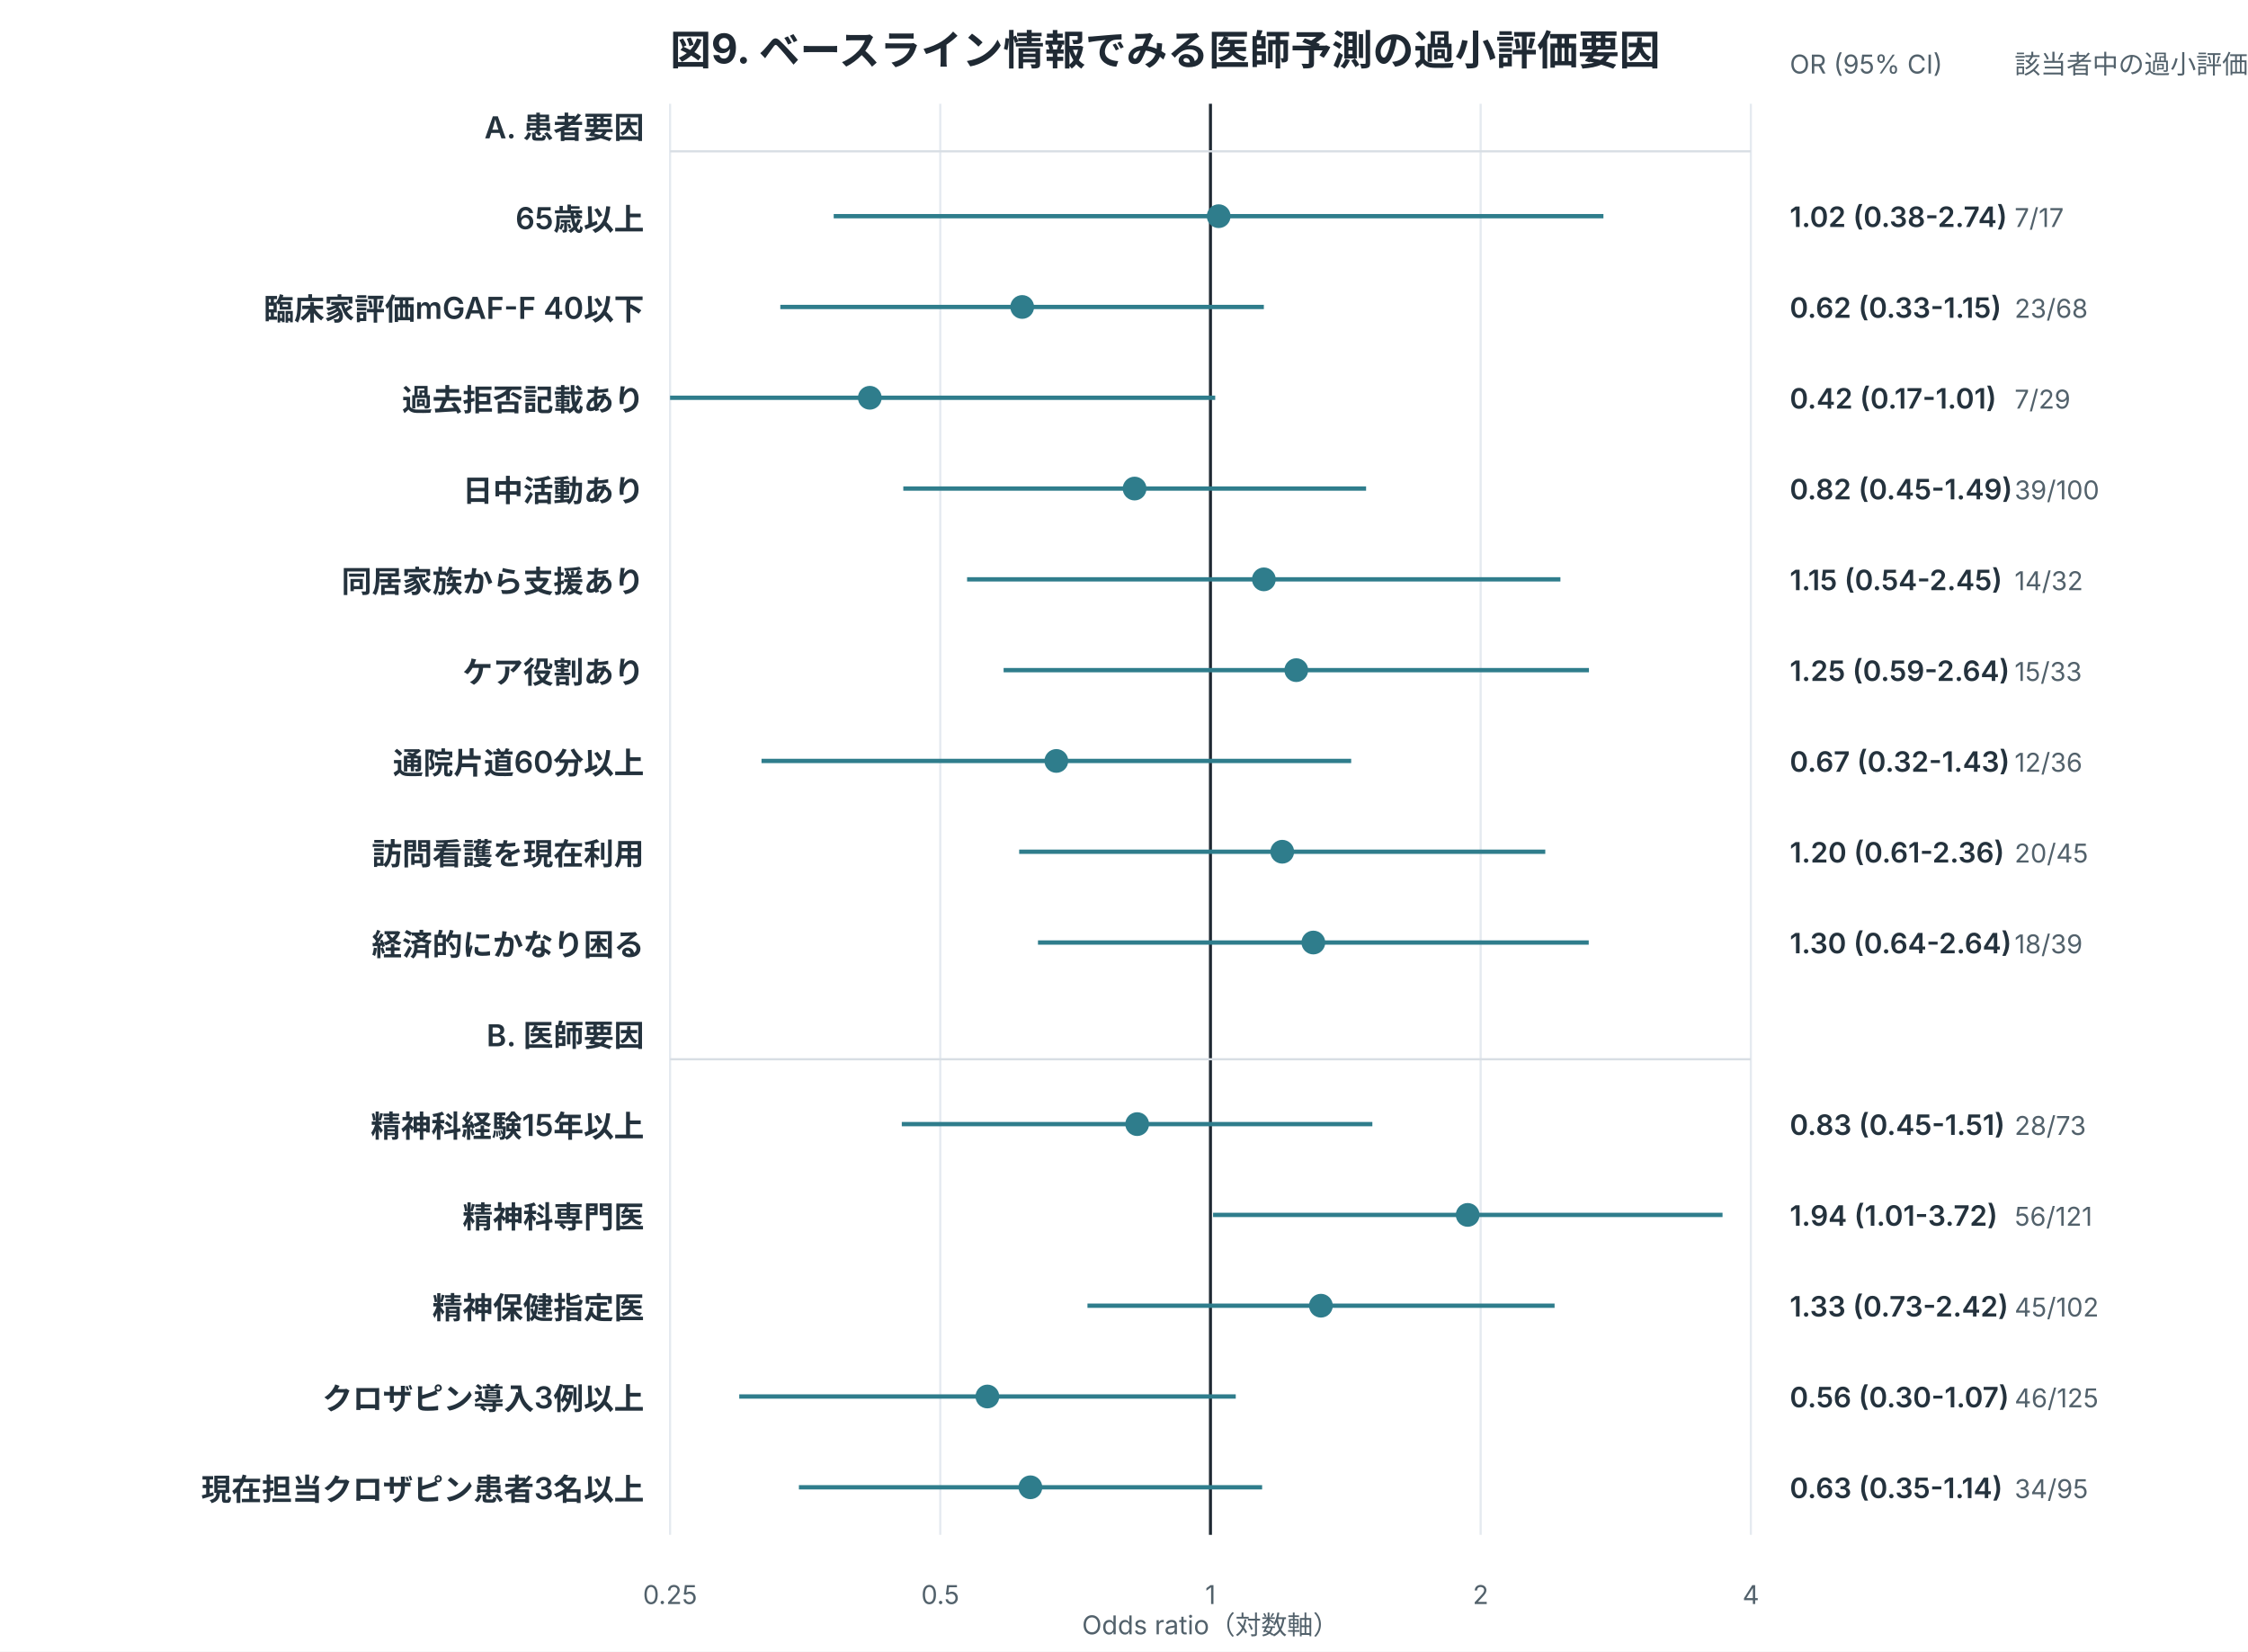
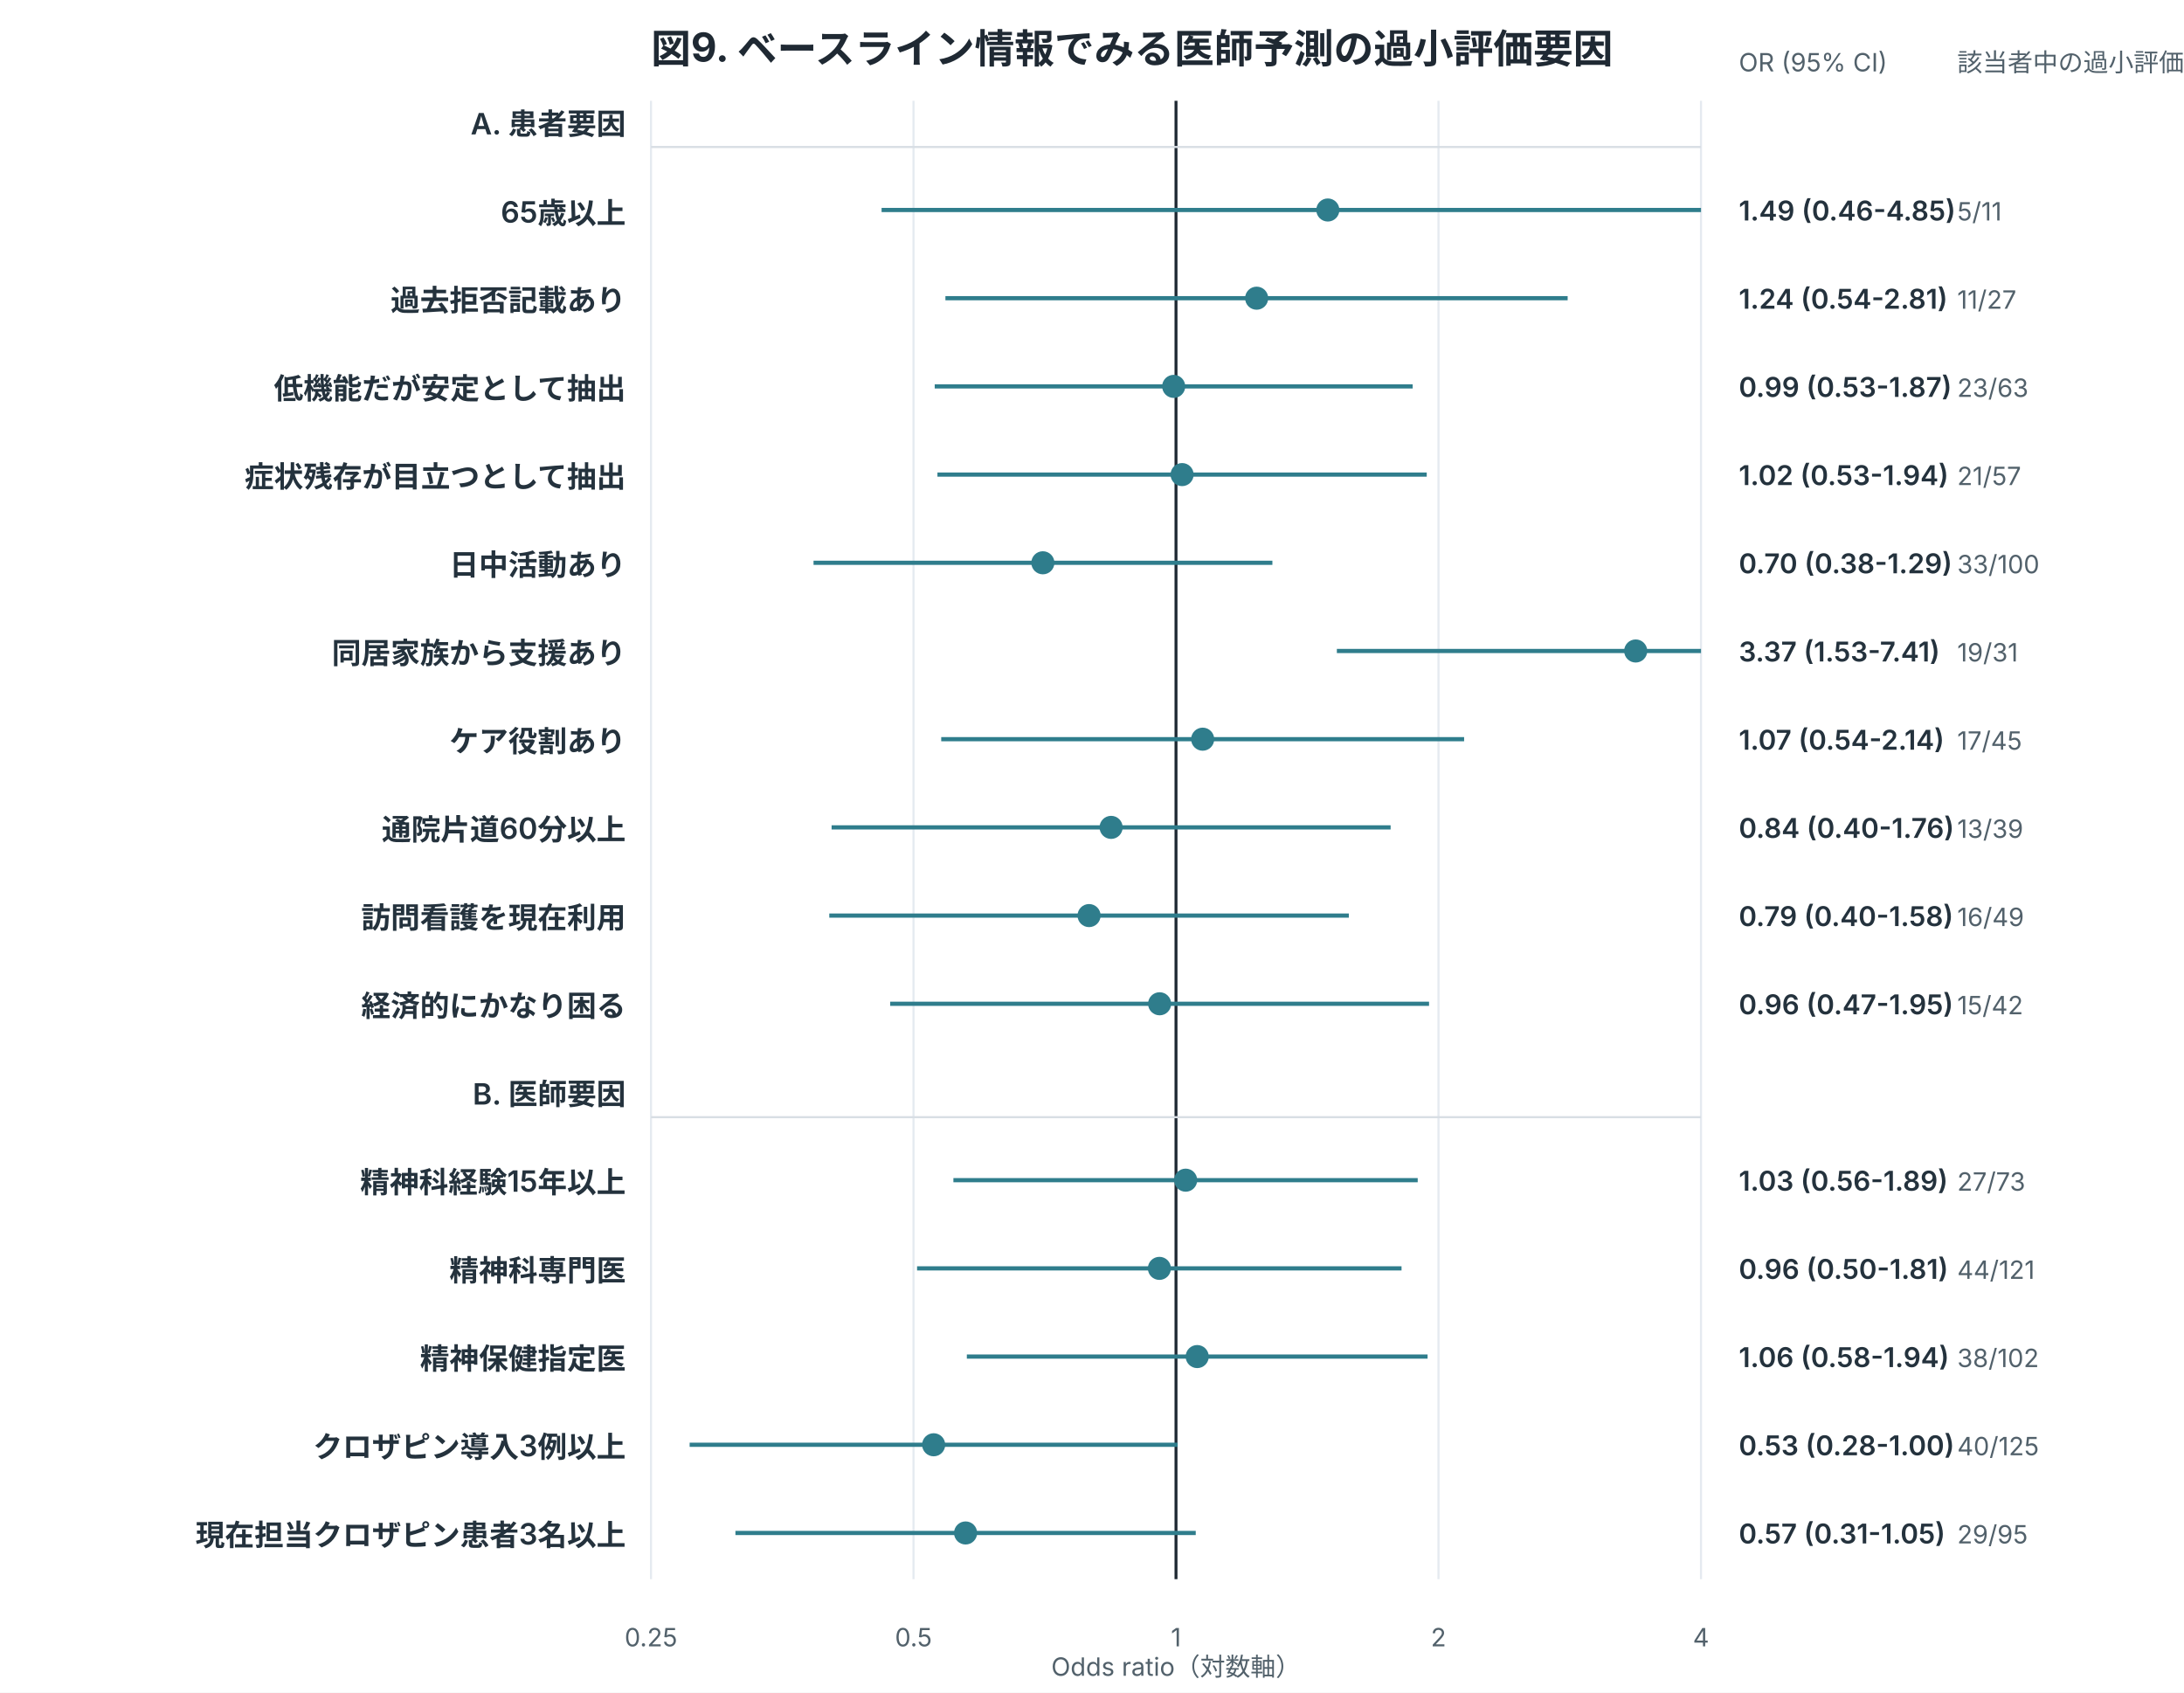
- <svg xmlns="http://www.w3.org/2000/svg" width="1040" height="764" viewBox="0 0 1040 764" role="img">
+ <svg xmlns="http://www.w3.org/2000/svg" width="1040" height="806" viewBox="0 0 1040 806" role="img">
  <style>
.title{font:700 19px -apple-system,BlinkMacSystemFont,"Segoe UI",sans-serif;fill:#1f2933}
.label{font:600 14px -apple-system,BlinkMacSystemFont,"Segoe UI",sans-serif;fill:#24323d}
.num{font:600 13px -apple-system,BlinkMacSystemFont,"Segoe UI",sans-serif;fill:#24323d}
.axis,.legend,.note{font:12px -apple-system,BlinkMacSystemFont,"Segoe UI",sans-serif;fill:#52616b}
.inside{font:700 13px -apple-system,BlinkMacSystemFont,"Segoe UI",sans-serif;fill:white}
.big{font:700 34px -apple-system,BlinkMacSystemFont,"Segoe UI",sans-serif;fill:#1f2933}
</style>
  <rect width="100%" height="100%" fill="white" />
  <text x="310" y="30" class="title">図9. ベースライン情報でみる医師予測の過小評価要因</text>
-   <line x1="310.0" y1="48" x2="310.0" y2="710" stroke="#e5eaf0" stroke-width="1" />
-   <text x="310.0" y="742" text-anchor="middle" class="axis">0.25</text>
-   <line x1="435.0" y1="48" x2="435.0" y2="710" stroke="#e5eaf0" stroke-width="1" />
-   <text x="435.0" y="742" text-anchor="middle" class="axis">0.5</text>
-   <line x1="560.0" y1="48" x2="560.0" y2="710" stroke="#1f2933" stroke-width="1.4" />
-   <text x="560.0" y="742" text-anchor="middle" class="axis">1</text>
-   <line x1="685.0" y1="48" x2="685.0" y2="710" stroke="#e5eaf0" stroke-width="1" />
-   <text x="685.0" y="742" text-anchor="middle" class="axis">2</text>
-   <line x1="810.0" y1="48" x2="810.0" y2="710" stroke="#e5eaf0" stroke-width="1" />
-   <text x="810.0" y="742" text-anchor="middle" class="axis">4</text>
+   <line x1="310.0" y1="48" x2="310.0" y2="752" stroke="#e5eaf0" stroke-width="1" />
+   <text x="310.0" y="784" text-anchor="middle" class="axis">0.25</text>
+   <line x1="435.0" y1="48" x2="435.0" y2="752" stroke="#e5eaf0" stroke-width="1" />
+   <text x="435.0" y="784" text-anchor="middle" class="axis">0.5</text>
+   <line x1="560.0" y1="48" x2="560.0" y2="752" stroke="#1f2933" stroke-width="1.4" />
+   <text x="560.0" y="784" text-anchor="middle" class="axis">1</text>
+   <line x1="685.0" y1="48" x2="685.0" y2="752" stroke="#e5eaf0" stroke-width="1" />
+   <text x="685.0" y="784" text-anchor="middle" class="axis">2</text>
+   <line x1="810.0" y1="48" x2="810.0" y2="752" stroke="#e5eaf0" stroke-width="1" />
+   <text x="810.0" y="784" text-anchor="middle" class="axis">4</text>
  <text x="298" y="64" text-anchor="end" class="label">A. 患者要因</text>
  <line x1="310" y1="70" x2="810" y2="70" stroke="#d8dee4" />
  <text x="298" y="106" text-anchor="end" class="label">65歳以上</text>
-   <line x1="385.7" y1="100" x2="741.8" y2="100" stroke="#2f7d8c" stroke-width="2" />
-   <circle cx="563.8" cy="100" r="5.5" fill="#2f7d8c" />
-   <text x="828" y="105" class="num">1.02 (0.38-2.74)</text>
-   <text x="932" y="105" class="axis">7/17</text>
-   <text x="298" y="148" text-anchor="end" class="label">臨床家評価mGAF-F 40以下</text>
-   <line x1="361.0" y1="142" x2="584.7" y2="142" stroke="#2f7d8c" stroke-width="2" />
-   <circle cx="472.9" cy="142" r="5.5" fill="#2f7d8c" />
-   <text x="828" y="147" class="num">0.62 (0.33-1.15)</text>
-   <text x="932" y="147" class="axis">23/68</text>
-   <text x="298" y="190" text-anchor="end" class="label">過去拒否記載あり</text>
-   <line x1="310.0" y1="184" x2="562.2" y2="184" stroke="#2f7d8c" stroke-width="2" />
-   <circle cx="402.4" cy="184" r="5.5" fill="#2f7d8c" />
-   <text x="828" y="189" class="num">0.42 (0.17-1.01)</text>
-   <text x="932" y="189" class="axis">7/29</text>
-   <text x="298" y="232" text-anchor="end" class="label">日中活動あり</text>
-   <line x1="417.9" y1="226" x2="632.0" y2="226" stroke="#2f7d8c" stroke-width="2" />
-   <circle cx="524.9" cy="226" r="5.5" fill="#2f7d8c" />
-   <text x="828" y="231" class="num">0.82 (0.45-1.49)</text>
-   <text x="932" y="231" class="axis">39/100</text>
-   <text x="298" y="274" text-anchor="end" class="label">同居家族から支援あり</text>
-   <line x1="447.4" y1="268" x2="721.9" y2="268" stroke="#2f7d8c" stroke-width="2" />
-   <circle cx="584.7" cy="268" r="5.5" fill="#2f7d8c" />
-   <text x="828" y="273" class="num">1.15 (0.54-2.45)</text>
-   <text x="932" y="273" class="axis">14/32</text>
-   <text x="298" y="316" text-anchor="end" class="label">ケア役割あり</text>
-   <line x1="464.3" y1="310" x2="735.1" y2="310" stroke="#2f7d8c" stroke-width="2" />
-   <circle cx="599.7" cy="310" r="5.5" fill="#2f7d8c" />
-   <text x="828" y="315" class="num">1.25 (0.59-2.64)</text>
-   <text x="932" y="315" class="axis">15/33</text>
-   <text x="298" y="358" text-anchor="end" class="label">通院片道60分以上</text>
-   <line x1="352.3" y1="352" x2="625.1" y2="352" stroke="#2f7d8c" stroke-width="2" />
-   <circle cx="488.7" cy="352" r="5.5" fill="#2f7d8c" />
-   <text x="828" y="357" class="num">0.67 (0.32-1.43)</text>
-   <text x="932" y="357" class="axis">12/36</text>
-   <text x="298" y="400" text-anchor="end" class="label">訪問看護を現在利用</text>
-   <line x1="471.5" y1="394" x2="714.9" y2="394" stroke="#2f7d8c" stroke-width="2" />
-   <circle cx="593.2" cy="394" r="5.5" fill="#2f7d8c" />
-   <text x="828" y="399" class="num">1.20 (0.61-2.36)</text>
-   <text x="932" y="399" class="axis">20/45</text>
-   <text x="298" y="442" text-anchor="end" class="label">経済的にかなり困る</text>
-   <line x1="480.2" y1="436" x2="735.0" y2="436" stroke="#2f7d8c" stroke-width="2" />
-   <circle cx="607.6" cy="436" r="5.5" fill="#2f7d8c" />
-   <text x="828" y="441" class="num">1.30 (0.64-2.64)</text>
-   <text x="932" y="441" class="axis">18/39</text>
-   <text x="298" y="484" text-anchor="end" class="label">B. 医師要因</text>
-   <line x1="310" y1="490" x2="810" y2="490" stroke="#d8dee4" />
-   <text x="298" y="526" text-anchor="end" class="label">精神科経験15年以上</text>
-   <line x1="417.2" y1="520" x2="634.9" y2="520" stroke="#2f7d8c" stroke-width="2" />
-   <circle cx="526.1" cy="520" r="5.5" fill="#2f7d8c" />
-   <text x="828" y="525" class="num">0.83 (0.45-1.51)</text>
-   <text x="932" y="525" class="axis">28/73</text>
-   <text x="298" y="568" text-anchor="end" class="label">精神科専門医</text>
-   <line x1="561.2" y1="562" x2="796.9" y2="562" stroke="#2f7d8c" stroke-width="2" />
-   <circle cx="679.0" cy="562" r="5.5" fill="#2f7d8c" />
-   <text x="828" y="567" class="num">1.94 (1.01-3.72)</text>
-   <text x="932" y="567" class="axis">56/121</text>
-   <text x="298" y="610" text-anchor="end" class="label">精神保健指定医</text>
-   <line x1="503.1" y1="604" x2="719.2" y2="604" stroke="#2f7d8c" stroke-width="2" />
-   <circle cx="611.1" cy="604" r="5.5" fill="#2f7d8c" />
-   <text x="828" y="609" class="num">1.33 (0.73-2.42)</text>
-   <text x="932" y="609" class="axis">45/102</text>
-   <text x="298" y="652" text-anchor="end" class="label">クロザピン導入3例以上</text>
-   <line x1="342.0" y1="646" x2="571.7" y2="646" stroke="#2f7d8c" stroke-width="2" />
-   <circle cx="456.8" cy="646" r="5.5" fill="#2f7d8c" />
-   <text x="828" y="651" class="num">0.56 (0.30-1.07)</text>
-   <text x="932" y="651" class="axis">46/125</text>
-   <text x="298" y="694" text-anchor="end" class="label">現在担当クロザピン患者3名以上</text>
-   <line x1="369.6" y1="688" x2="583.9" y2="688" stroke="#2f7d8c" stroke-width="2" />
-   <circle cx="476.7" cy="688" r="5.5" fill="#2f7d8c" />
-   <text x="828" y="693" class="num">0.63 (0.35-1.14)</text>
-   <text x="932" y="693" class="axis">34/95</text>
-   <text x="560.0" y="756" text-anchor="middle" class="axis">Odds ratio（対数軸）</text>
+   <line x1="419.8" y1="100" x2="810.0" y2="100" stroke="#2f7d8c" stroke-width="2" />
+   <circle cx="632.3" cy="100" r="5.5" fill="#2f7d8c" />
+   <text x="828" y="105" class="num">1.49 (0.46-4.85)</text>
+   <text x="932" y="105" class="axis">5/11</text>
+   <text x="298" y="148" text-anchor="end" class="label">過去拒否記載あり</text>
+   <line x1="450.2" y1="142" x2="746.5" y2="142" stroke="#2f7d8c" stroke-width="2" />
+   <circle cx="598.4" cy="142" r="5.5" fill="#2f7d8c" />
+   <text x="828" y="147" class="num">1.24 (0.54-2.81)</text>
+   <text x="932" y="147" class="axis">11/27</text>
+   <text x="298" y="190" text-anchor="end" class="label">低機能だが安定として抽出</text>
+   <line x1="445.1" y1="184" x2="672.7" y2="184" stroke="#2f7d8c" stroke-width="2" />
+   <circle cx="558.9" cy="184" r="5.5" fill="#2f7d8c" />
+   <text x="828" y="189" class="num">0.99 (0.53-1.87)</text>
+   <text x="932" y="189" class="axis">23/63</text>
+   <text x="298" y="232" text-anchor="end" class="label">症状残存が目立つとして抽出</text>
+   <line x1="446.4" y1="226" x2="679.4" y2="226" stroke="#2f7d8c" stroke-width="2" />
+   <circle cx="562.9" cy="226" r="5.5" fill="#2f7d8c" />
+   <text x="828" y="231" class="num">1.02 (0.53-1.94)</text>
+   <text x="932" y="231" class="axis">21/57</text>
+   <text x="298" y="274" text-anchor="end" class="label">日中活動あり</text>
+   <line x1="387.4" y1="268" x2="605.9" y2="268" stroke="#2f7d8c" stroke-width="2" />
+   <circle cx="496.6" cy="268" r="5.5" fill="#2f7d8c" />
+   <text x="828" y="273" class="num">0.70 (0.38-1.29)</text>
+   <text x="932" y="273" class="axis">33/100</text>
+   <text x="298" y="316" text-anchor="end" class="label">同居家族から支援あり</text>
+   <line x1="636.6" y1="310" x2="810.0" y2="310" stroke="#2f7d8c" stroke-width="2" />
+   <circle cx="778.9" cy="310" r="5.5" fill="#2f7d8c" />
+   <text x="828" y="315" class="num">3.37 (1.53-7.41)</text>
+   <text x="932" y="315" class="axis">19/31</text>
+   <text x="298" y="358" text-anchor="end" class="label">ケア役割あり</text>
+   <line x1="448.2" y1="352" x2="697.2" y2="352" stroke="#2f7d8c" stroke-width="2" />
+   <circle cx="572.7" cy="352" r="5.5" fill="#2f7d8c" />
+   <text x="828" y="357" class="num">1.07 (0.54-2.14)</text>
+   <text x="932" y="357" class="axis">17/45</text>
+   <text x="298" y="400" text-anchor="end" class="label">通院片道60分以上</text>
+   <line x1="396.0" y1="394" x2="662.2" y2="394" stroke="#2f7d8c" stroke-width="2" />
+   <circle cx="529.1" cy="394" r="5.5" fill="#2f7d8c" />
+   <text x="828" y="399" class="num">0.84 (0.40-1.76)</text>
+   <text x="932" y="399" class="axis">13/39</text>
+   <text x="298" y="442" text-anchor="end" class="label">訪問看護を現在利用</text>
+   <line x1="394.9" y1="436" x2="642.3" y2="436" stroke="#2f7d8c" stroke-width="2" />
+   <circle cx="518.6" cy="436" r="5.5" fill="#2f7d8c" />
+   <text x="828" y="441" class="num">0.79 (0.40-1.58)</text>
+   <text x="932" y="441" class="axis">16/49</text>
+   <text x="298" y="484" text-anchor="end" class="label">経済的にかなり困る</text>
+   <line x1="423.9" y1="478" x2="680.5" y2="478" stroke="#2f7d8c" stroke-width="2" />
+   <circle cx="552.2" cy="478" r="5.5" fill="#2f7d8c" />
+   <text x="828" y="483" class="num">0.96 (0.47-1.95)</text>
+   <text x="932" y="483" class="axis">15/42</text>
+   <text x="298" y="526" text-anchor="end" class="label">B. 医師要因</text>
+   <line x1="310" y1="532" x2="810" y2="532" stroke="#d8dee4" />
+   <text x="298" y="568" text-anchor="end" class="label">精神科経験15年以上</text>
+   <line x1="454.0" y1="562" x2="675.1" y2="562" stroke="#2f7d8c" stroke-width="2" />
+   <circle cx="564.6" cy="562" r="5.5" fill="#2f7d8c" />
+   <text x="828" y="567" class="num">1.03 (0.56-1.89)</text>
+   <text x="932" y="567" class="axis">27/73</text>
+   <text x="298" y="610" text-anchor="end" class="label">精神科専門医</text>
+   <line x1="436.7" y1="604" x2="667.4" y2="604" stroke="#2f7d8c" stroke-width="2" />
+   <circle cx="552.1" cy="604" r="5.5" fill="#2f7d8c" />
+   <text x="828" y="609" class="num">0.96 (0.50-1.81)</text>
+   <text x="932" y="609" class="axis">44/121</text>
+   <text x="298" y="652" text-anchor="end" class="label">精神保健指定医</text>
+   <line x1="460.4" y1="646" x2="679.8" y2="646" stroke="#2f7d8c" stroke-width="2" />
+   <circle cx="570.1" cy="646" r="5.5" fill="#2f7d8c" />
+   <text x="828" y="651" class="num">1.06 (0.58-1.94)</text>
+   <text x="932" y="651" class="axis">38/102</text>
+   <text x="298" y="694" text-anchor="end" class="label">クロザピン導入3例以上</text>
+   <line x1="328.4" y1="688" x2="560.8" y2="688" stroke="#2f7d8c" stroke-width="2" />
+   <circle cx="444.6" cy="688" r="5.5" fill="#2f7d8c" />
+   <text x="828" y="693" class="num">0.53 (0.28-1.00)</text>
+   <text x="932" y="693" class="axis">40/125</text>
+   <text x="298" y="736" text-anchor="end" class="label">現在担当クロザピン患者3名以上</text>
+   <line x1="350.2" y1="730" x2="569.4" y2="730" stroke="#2f7d8c" stroke-width="2" />
+   <circle cx="459.8" cy="730" r="5.5" fill="#2f7d8c" />
+   <text x="828" y="735" class="num">0.57 (0.31-1.05)</text>
+   <text x="932" y="735" class="axis">29/95</text>
+   <text x="560.0" y="798" text-anchor="middle" class="axis">Odds ratio（対数軸）</text>
  <text x="828" y="34" class="axis">OR (95% CI)</text>
  <text x="932" y="34" class="axis">該当者中の過小評価</text>
</svg>
